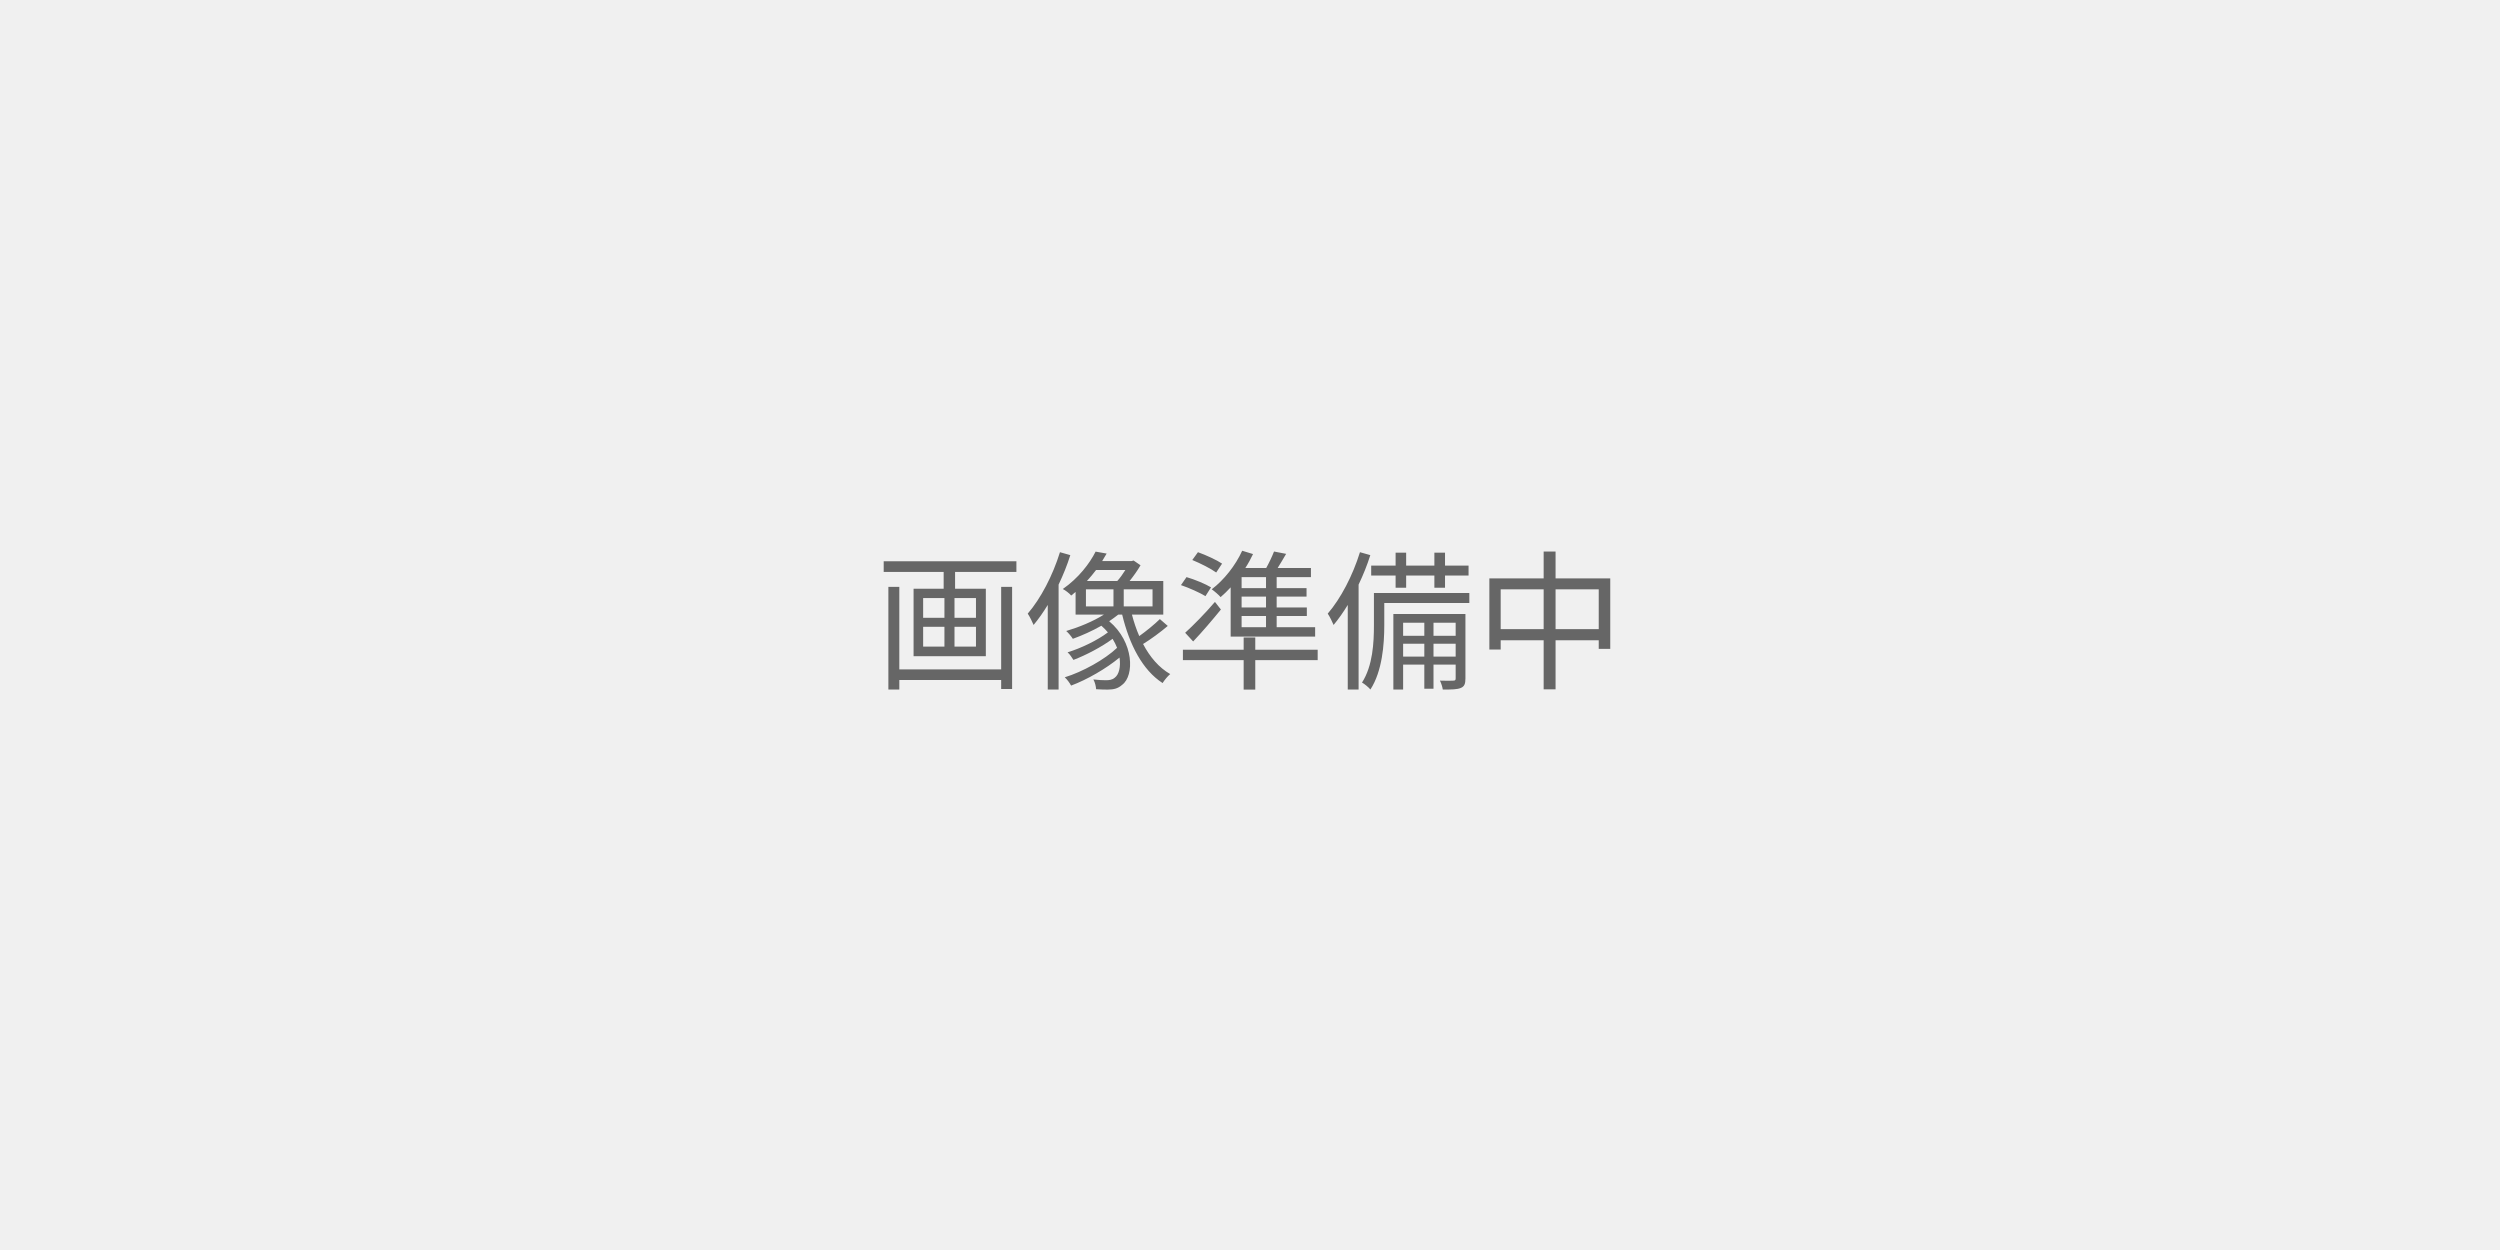
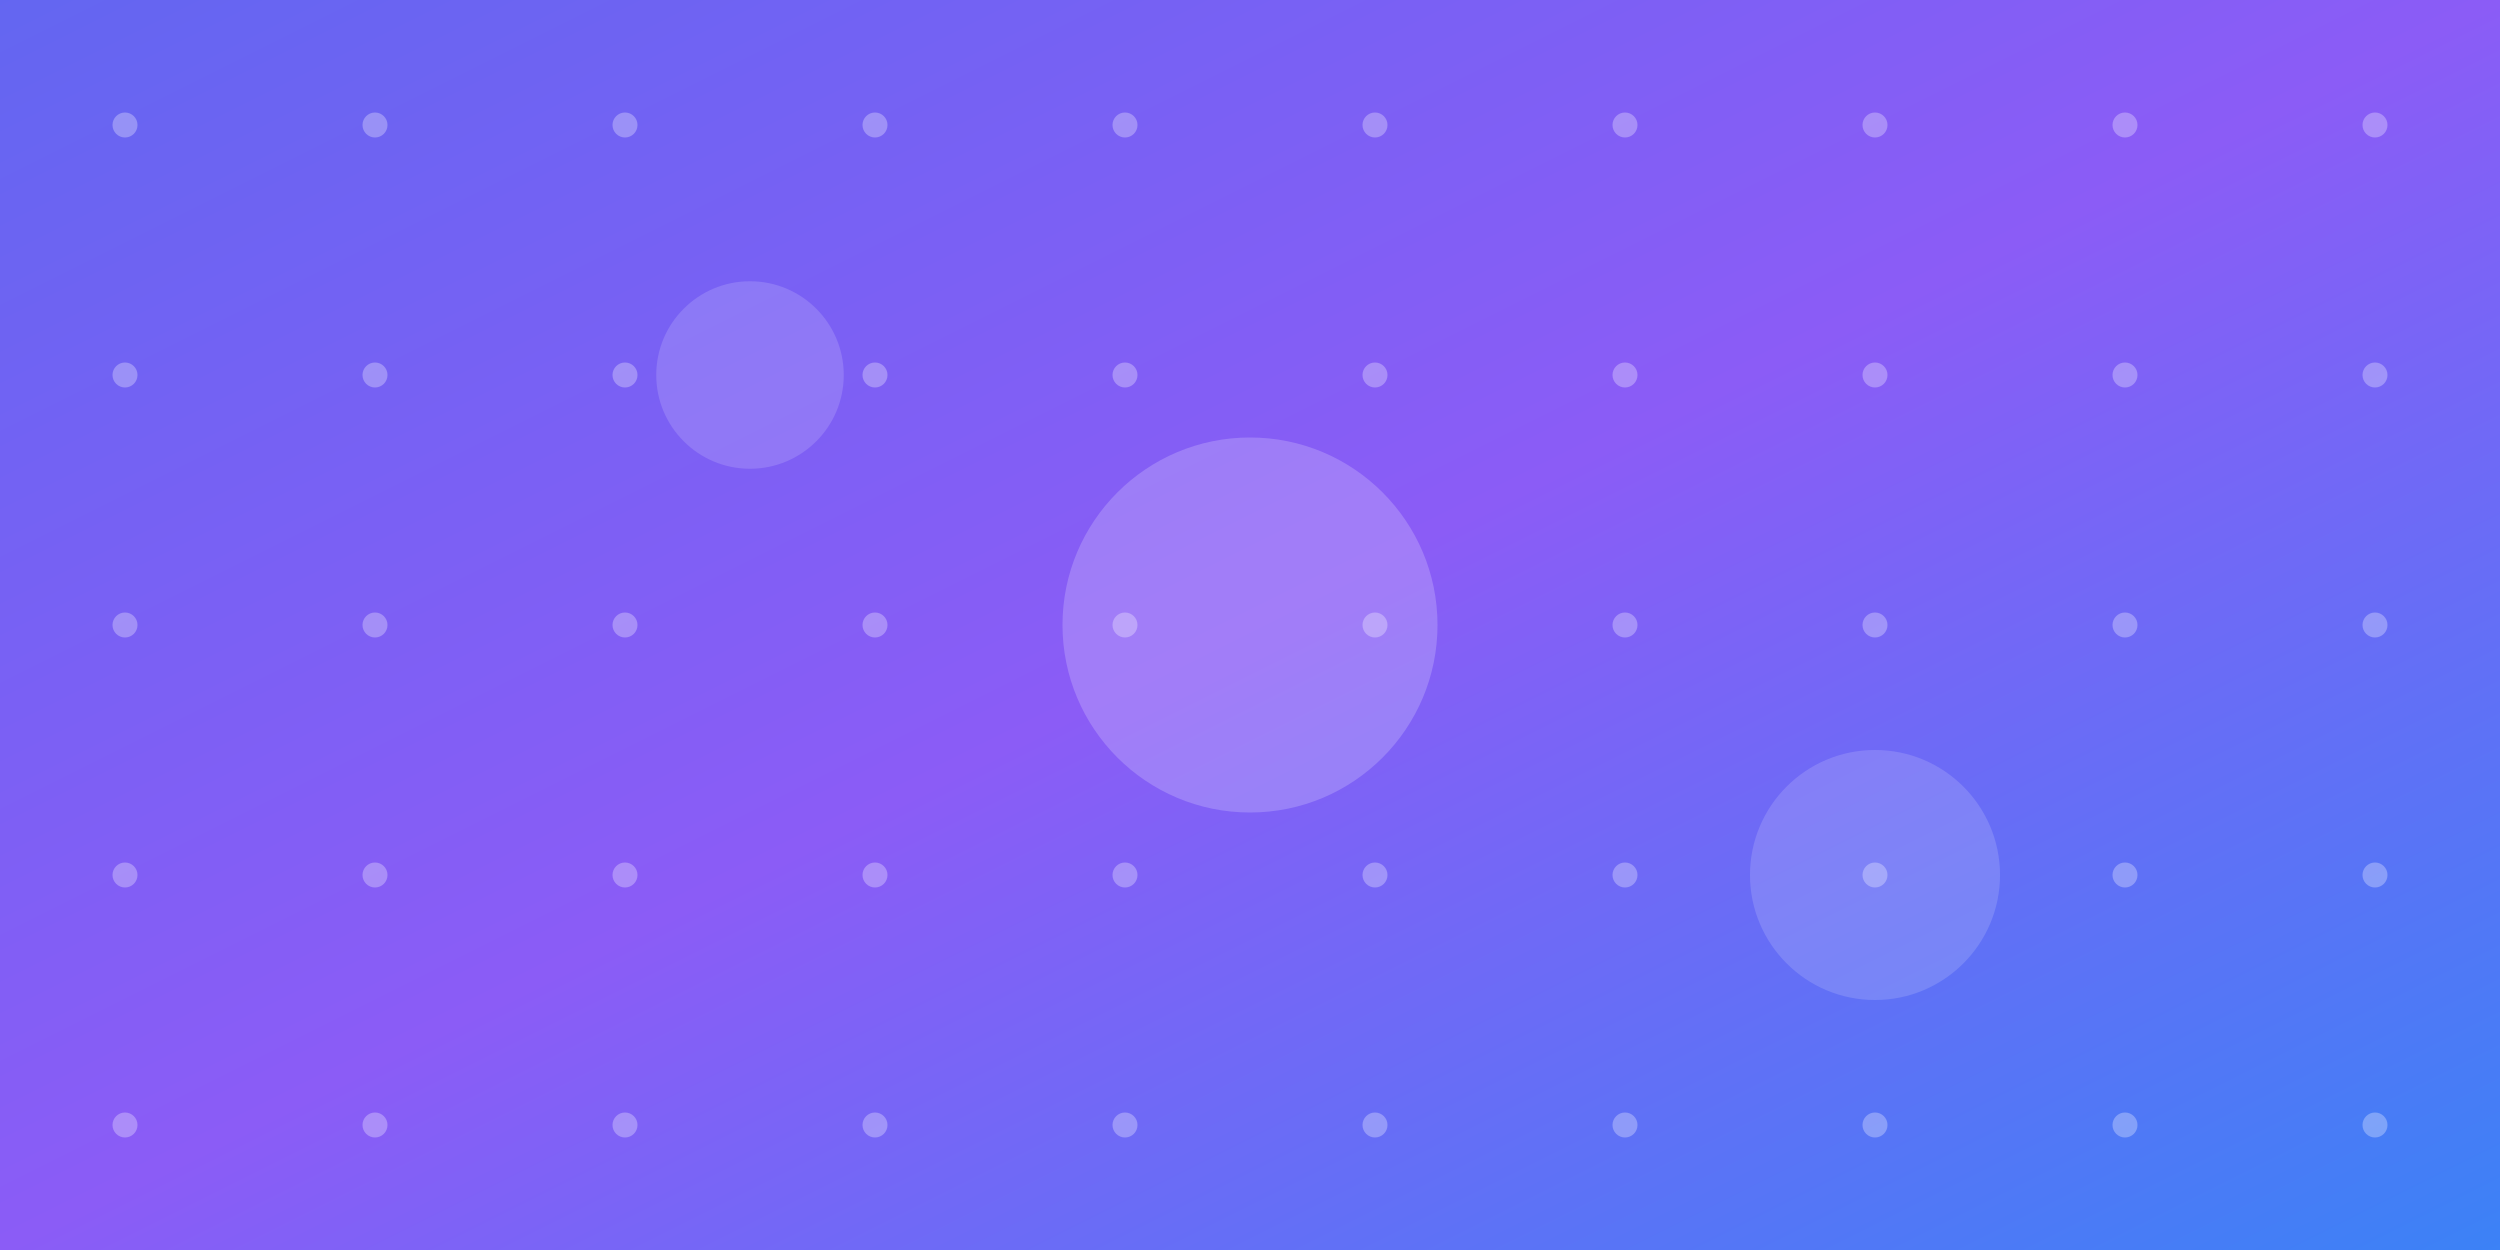
<svg xmlns="http://www.w3.org/2000/svg" width="400" height="200">
-   <rect width="400" height="200" fill="#f0f0f0" />
-   <text x="50%" y="50%" font-family="Arial" font-size="24" text-anchor="middle" dominant-baseline="middle" fill="#666">
-     画像準備中
-   </text>
+   <defs>
+     <linearGradient id="grad1" x1="0%" y1="0%" x2="100%" y2="100%">
+       <stop offset="0%" style="stop-color:#6366f1;stop-opacity:1" />
+       <stop offset="50%" style="stop-color:#8b5cf6;stop-opacity:1" />
+       <stop offset="100%" style="stop-color:#3b82f6;stop-opacity:1" />
+     </linearGradient>
+     <pattern id="dots" x="0" y="0" width="40" height="40" patternUnits="userSpaceOnUse">
+       <circle cx="20" cy="20" r="2" fill="white" opacity="0.3" />
+     </pattern>
+   </defs>
+   <rect width="400" height="200" fill="url(#grad1)" />
+   <rect width="400" height="200" fill="url(#dots)" />
+   <circle cx="200" cy="100" r="30" fill="white" opacity="0.2" />
+   <circle cx="120" cy="60" r="15" fill="white" opacity="0.15" />
+   <circle cx="300" cy="140" r="20" fill="white" opacity="0.15" />
</svg>
